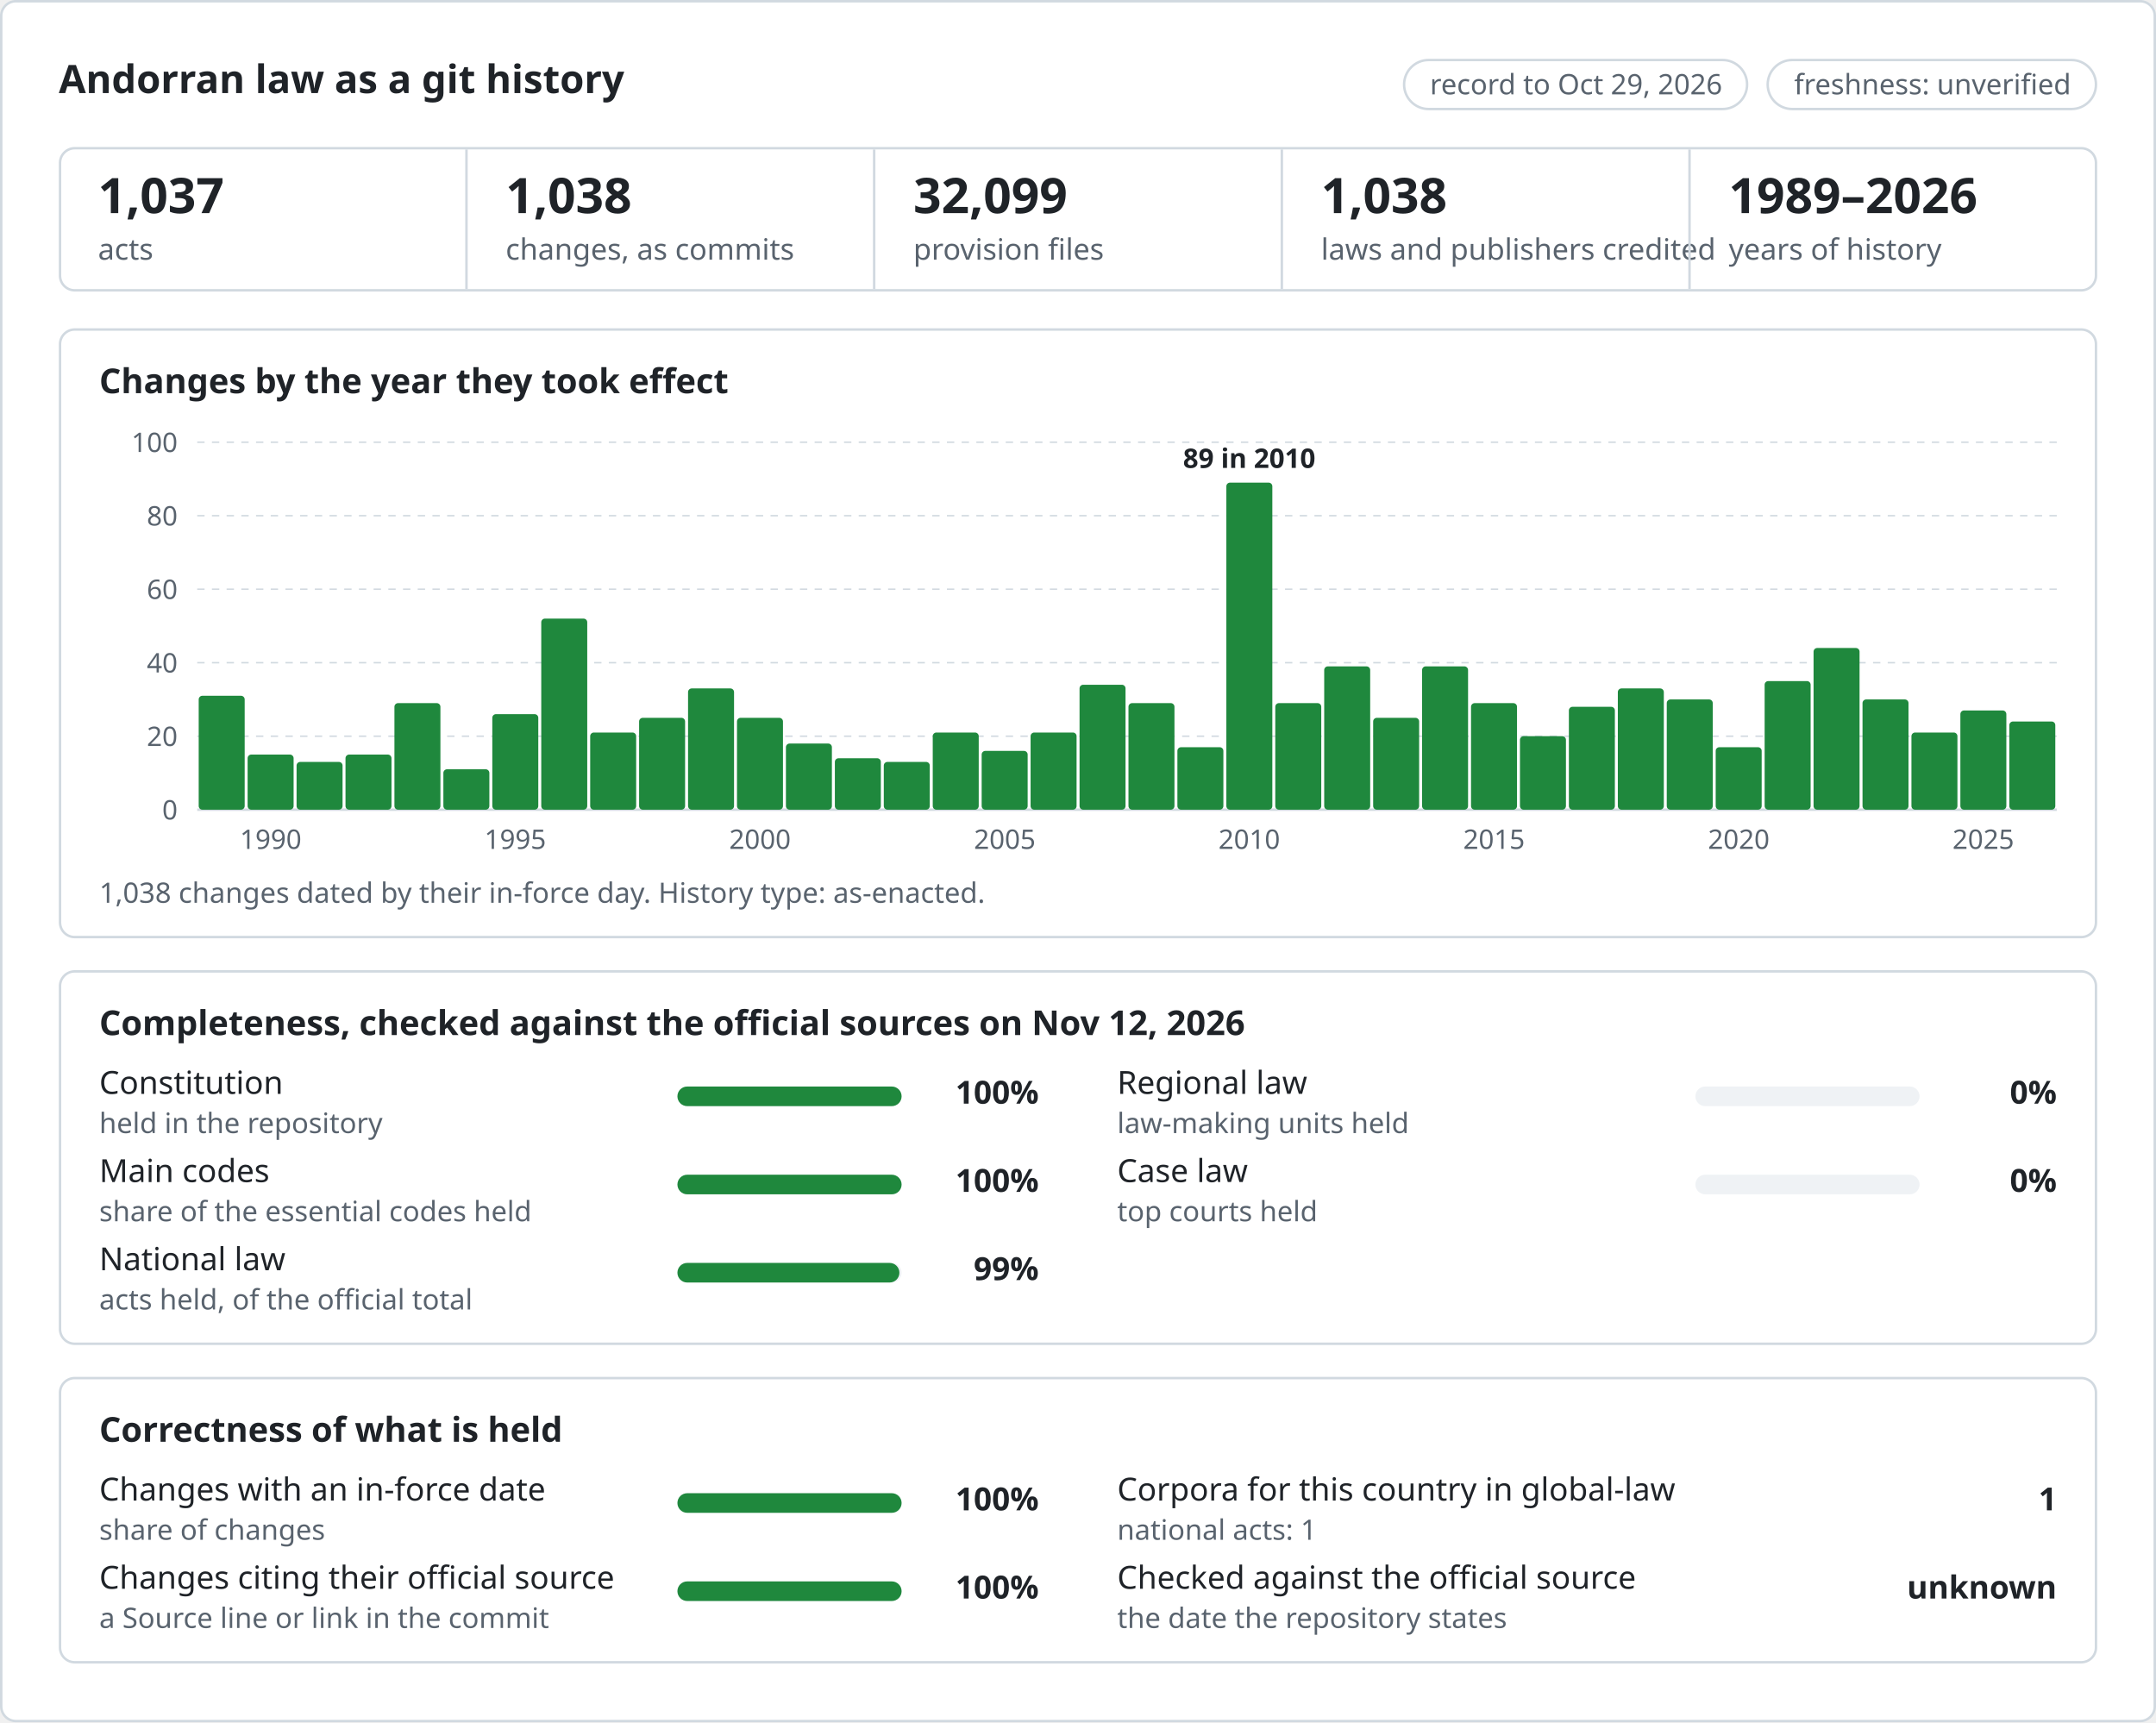
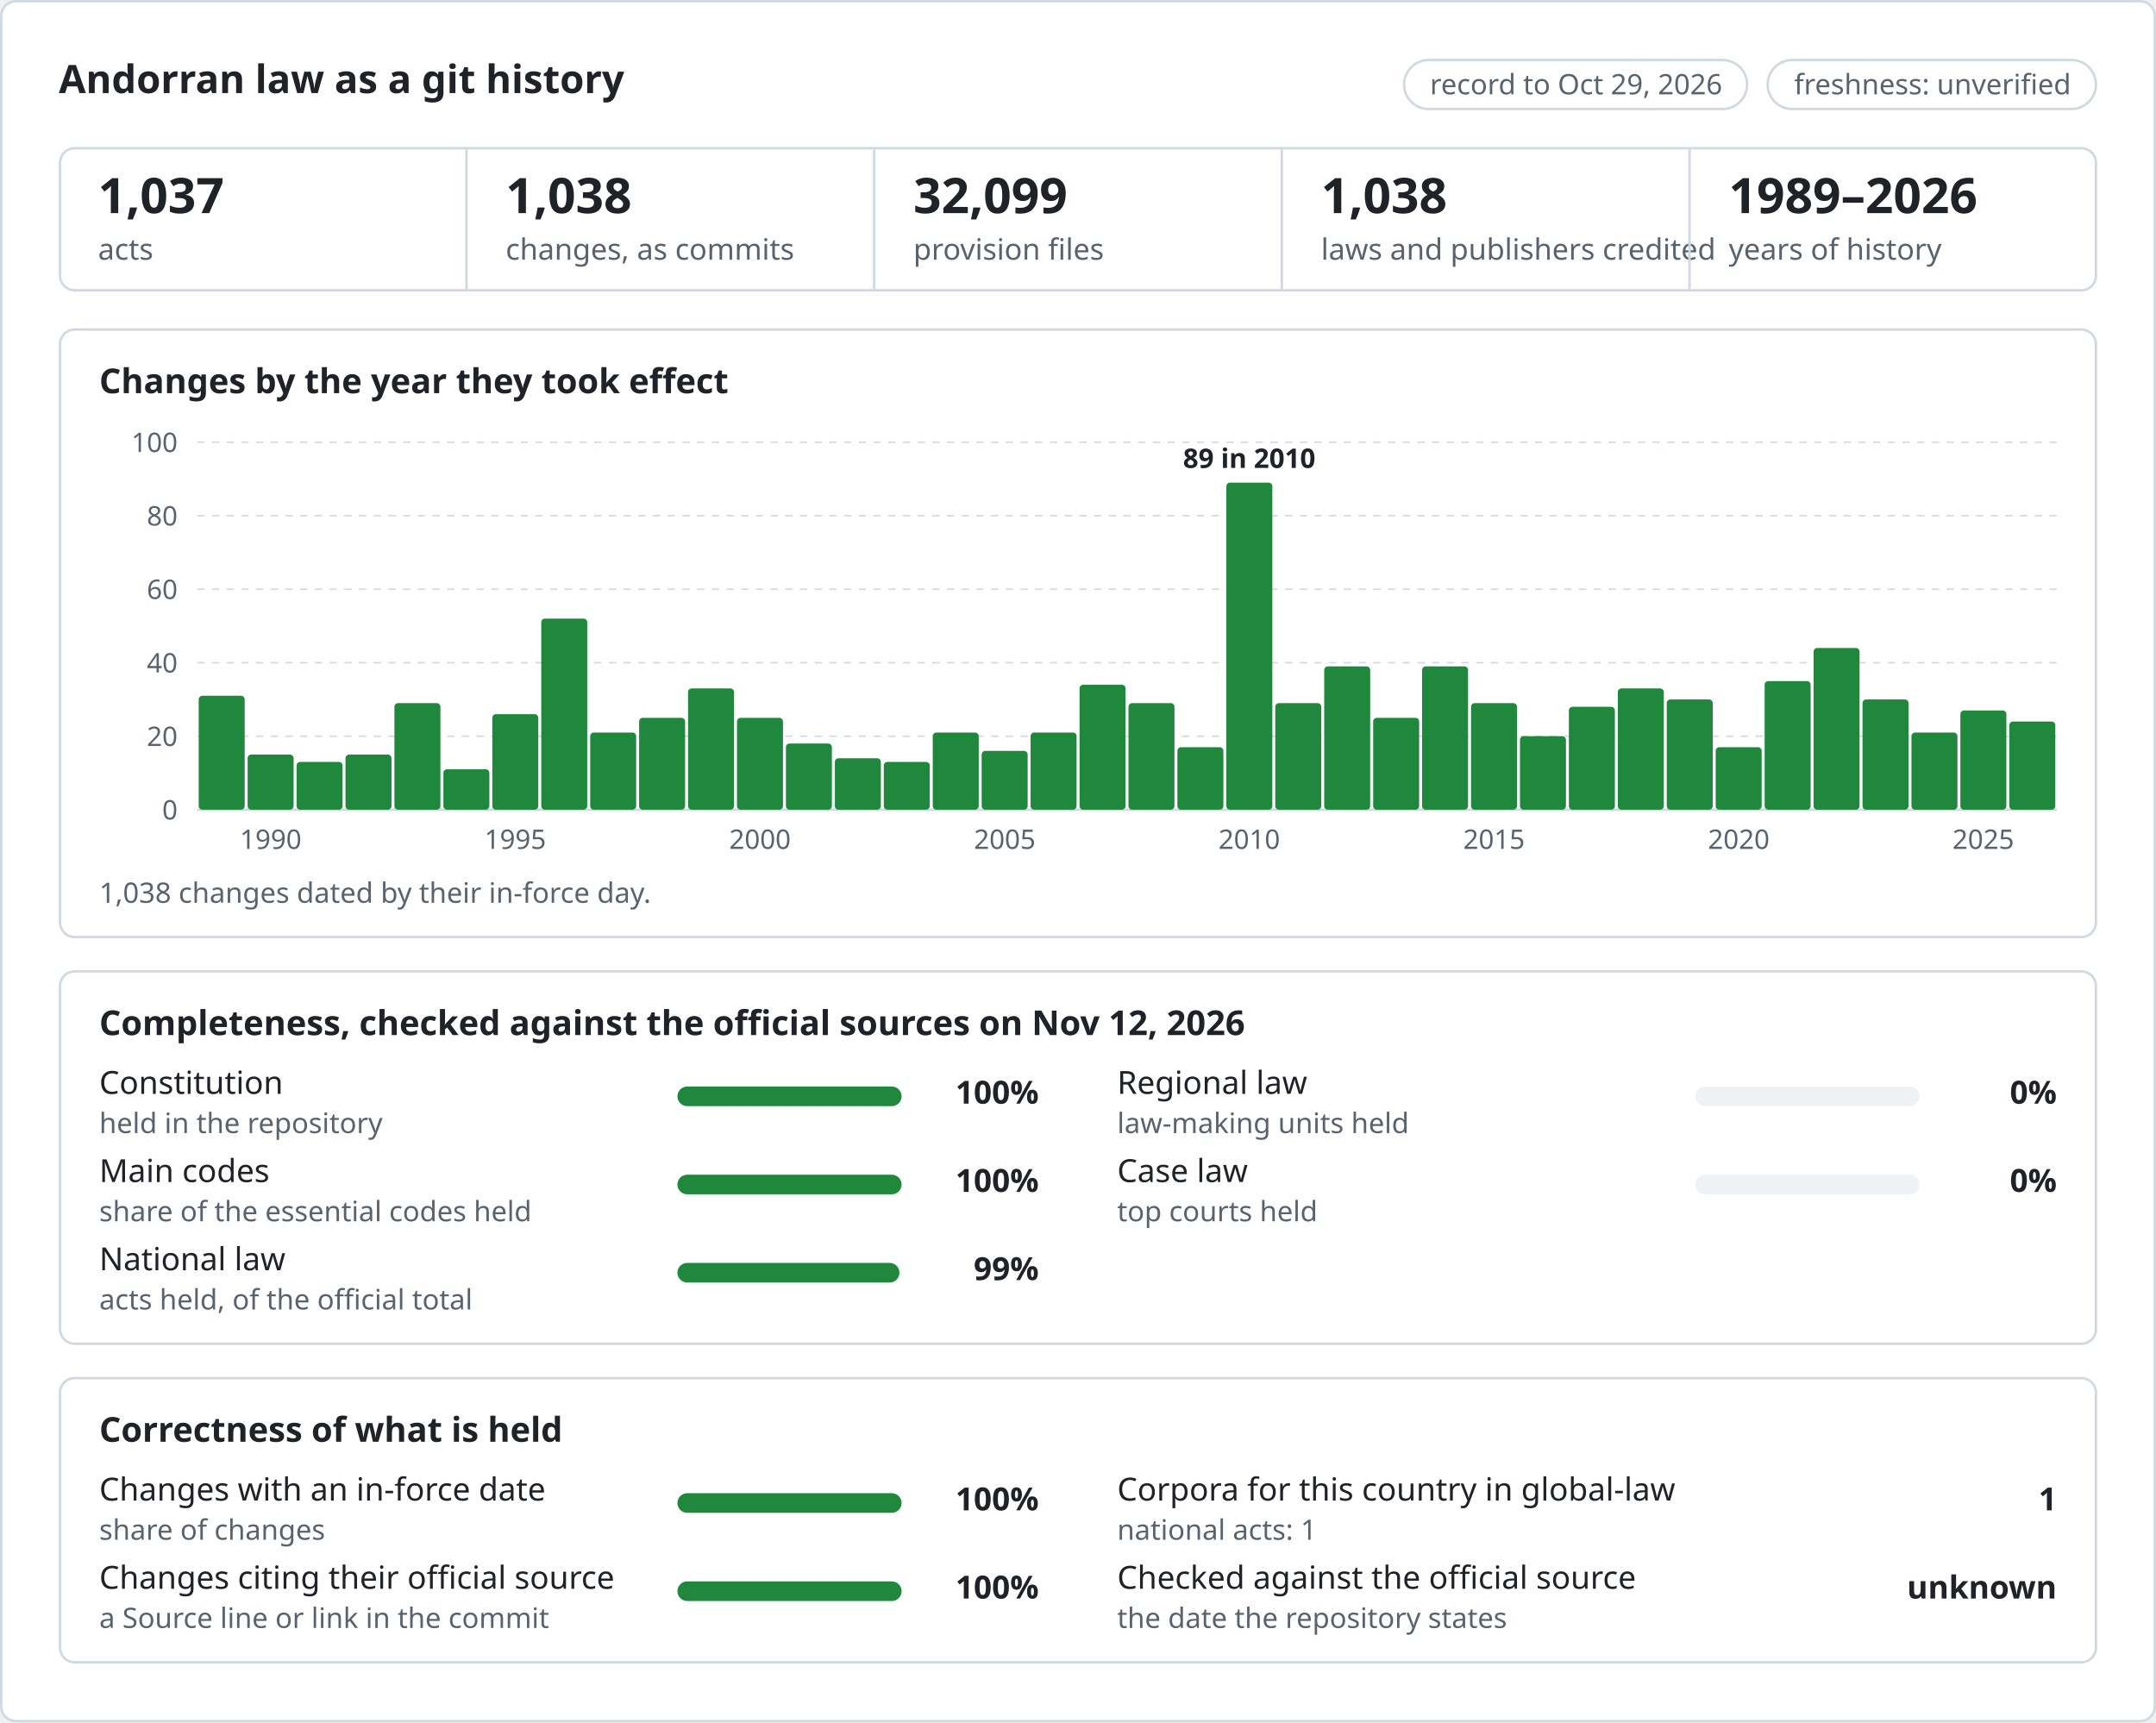
<svg xmlns="http://www.w3.org/2000/svg" width="880" height="703" viewBox="0 0 880 703" font-family="-apple-system,BlinkMacSystemFont,Segoe UI,Noto Sans,Helvetica,Arial,sans-serif">
  <rect x="0.5" y="0.5" width="879" height="702" rx="6" fill="#ffffff" stroke="#d1d9e0" />
  <text x="24" y="38" font-size="16" font-weight="600" fill="#1f2328">Andorran law as a git history</text>
  <rect x="573.1" y="24.5" width="140" height="20" rx="10" fill="none" stroke="#d1d9e0" />
  <text x="643.3" y="38.5" font-size="11.5" font-weight="500" text-anchor="middle" fill="#59636e">record to Oct 29, 2026</text>
  <rect x="721.5" y="24.5" width="134" height="20" rx="10" fill="none" stroke="#d1d9e0" />
  <text x="788.8" y="38.5" font-size="11.5" font-weight="500" text-anchor="middle" fill="#59636e">freshness: unverified</text>
  <rect x="24.5" y="60.5" width="831" height="58" rx="6" fill="#ffffff" stroke="#d1d9e0" />
  <text x="40.0" y="87" font-size="20" font-weight="600" fill="#1f2328">1,037</text>
  <text x="40.0" y="106" font-size="12" fill="#59636e">acts</text>
  <line x1="190.4" y1="61" x2="190.4" y2="118" stroke="#d1d9e0" />
  <text x="206.4" y="87" font-size="20" font-weight="600" fill="#1f2328">1,038</text>
  <text x="206.4" y="106" font-size="12" fill="#59636e">changes, as commits</text>
  <line x1="356.8" y1="61" x2="356.8" y2="118" stroke="#d1d9e0" />
  <text x="372.8" y="87" font-size="20" font-weight="600" fill="#1f2328">32,099</text>
  <text x="372.8" y="106" font-size="12" fill="#59636e">provision files</text>
  <line x1="523.2" y1="61" x2="523.2" y2="118" stroke="#d1d9e0" />
  <text x="539.2" y="87" font-size="20" font-weight="600" fill="#1f2328">1,038</text>
  <text x="539.2" y="106" font-size="12" fill="#59636e" textLength="142" lengthAdjust="spacingAndGlyphs">laws and publishers credited</text>
  <line x1="689.6" y1="61" x2="689.6" y2="118" stroke="#d1d9e0" />
  <text x="705.6" y="87" font-size="20" font-weight="600" fill="#1f2328">1989–2026</text>
  <text x="705.6" y="106" font-size="12" fill="#59636e">years of history</text>
  <rect x="24.5" y="134.5" width="831" height="248" rx="6" fill="#ffffff" stroke="#d1d9e0" />
  <text x="40.5" y="160.5" font-size="14" font-weight="600" fill="#1f2328">Changes by the year they took effect</text>
  <line x1="80.5" y1="330.5" x2="839.5" y2="330.5" stroke="#d1d9e0" stroke-width="1" />
  <text x="72.5" y="334.5" font-size="11" text-anchor="end" fill="#59636e">0</text>
  <line x1="80.5" y1="300.5" x2="839.5" y2="300.5" stroke="#d1d9e0" stroke-width="0.6" stroke-dasharray="3 3" />
  <text x="72.5" y="304.5" font-size="11" text-anchor="end" fill="#59636e">20</text>
  <line x1="80.5" y1="270.5" x2="839.5" y2="270.5" stroke="#d1d9e0" stroke-width="0.6" stroke-dasharray="3 3" />
  <text x="72.5" y="274.5" font-size="11" text-anchor="end" fill="#59636e">40</text>
  <line x1="80.5" y1="240.5" x2="839.5" y2="240.5" stroke="#d1d9e0" stroke-width="0.6" stroke-dasharray="3 3" />
  <text x="72.5" y="244.5" font-size="11" text-anchor="end" fill="#59636e">60</text>
  <line x1="80.5" y1="210.5" x2="839.5" y2="210.5" stroke="#d1d9e0" stroke-width="0.6" stroke-dasharray="3 3" />
  <text x="72.5" y="214.5" font-size="11" text-anchor="end" fill="#59636e">80</text>
  <line x1="80.5" y1="180.5" x2="839.5" y2="180.5" stroke="#d1d9e0" stroke-width="0.6" stroke-dasharray="3 3" />
  <text x="72.5" y="184.5" font-size="11" text-anchor="end" fill="#59636e">100</text>
  <rect x="81.10" y="284.0" width="18.77" height="46.5" rx="1.5" fill="#1f883d" />
  <rect x="101.07" y="308.0" width="18.77" height="22.5" rx="1.5" fill="#1f883d" />
  <text x="110.5" y="346.5" font-size="11" text-anchor="middle" fill="#59636e">1990</text>
  <rect x="121.05" y="311.0" width="18.77" height="19.5" rx="1.5" fill="#1f883d" />
  <rect x="141.02" y="308.0" width="18.77" height="22.5" rx="1.5" fill="#1f883d" />
  <rect x="160.99" y="287.0" width="18.77" height="43.5" rx="1.5" fill="#1f883d" />
  <rect x="180.97" y="314.0" width="18.77" height="16.5" rx="1.5" fill="#1f883d" />
  <rect x="200.94" y="291.5" width="18.77" height="39.0" rx="1.5" fill="#1f883d" />
  <text x="210.3" y="346.5" font-size="11" text-anchor="middle" fill="#59636e">1995</text>
  <rect x="220.92" y="252.5" width="18.77" height="78.0" rx="1.5" fill="#1f883d" />
  <rect x="240.89" y="299.0" width="18.77" height="31.5" rx="1.5" fill="#1f883d" />
  <rect x="260.86" y="293.0" width="18.77" height="37.5" rx="1.5" fill="#1f883d" />
  <rect x="280.84" y="281.0" width="18.77" height="49.5" rx="1.5" fill="#1f883d" />
  <rect x="300.81" y="293.0" width="18.77" height="37.5" rx="1.5" fill="#1f883d" />
  <text x="310.2" y="346.5" font-size="11" text-anchor="middle" fill="#59636e">2000</text>
  <rect x="320.78" y="303.5" width="18.77" height="27.0" rx="1.5" fill="#1f883d" />
  <rect x="340.76" y="309.5" width="18.77" height="21.0" rx="1.5" fill="#1f883d" />
  <rect x="360.73" y="311.0" width="18.77" height="19.5" rx="1.5" fill="#1f883d" />
  <rect x="380.71" y="299.0" width="18.77" height="31.5" rx="1.5" fill="#1f883d" />
  <rect x="400.68" y="306.5" width="18.77" height="24.0" rx="1.5" fill="#1f883d" />
  <text x="410.1" y="346.5" font-size="11" text-anchor="middle" fill="#59636e">2005</text>
  <rect x="420.65" y="299.0" width="18.77" height="31.5" rx="1.5" fill="#1f883d" />
  <rect x="440.63" y="279.5" width="18.77" height="51.0" rx="1.5" fill="#1f883d" />
  <rect x="460.60" y="287.0" width="18.77" height="43.5" rx="1.5" fill="#1f883d" />
  <rect x="480.57" y="305.0" width="18.77" height="25.5" rx="1.5" fill="#1f883d" />
  <rect x="500.55" y="197.0" width="18.77" height="133.5" rx="1.5" fill="#1f883d" />
  <text x="509.9" y="346.5" font-size="11" text-anchor="middle" fill="#59636e">2010</text>
  <text x="509.9" y="191.0" font-size="11" font-weight="600" text-anchor="middle" fill="#1f2328">89 in 2010</text>
  <rect x="520.52" y="287.0" width="18.77" height="43.5" rx="1.5" fill="#1f883d" />
  <rect x="540.49" y="272.0" width="18.77" height="58.5" rx="1.5" fill="#1f883d" />
  <rect x="560.47" y="293.0" width="18.77" height="37.5" rx="1.5" fill="#1f883d" />
  <rect x="580.44" y="272.0" width="18.77" height="58.5" rx="1.5" fill="#1f883d" />
  <rect x="600.42" y="287.0" width="18.77" height="43.5" rx="1.5" fill="#1f883d" />
  <text x="609.8" y="346.5" font-size="11" text-anchor="middle" fill="#59636e">2015</text>
  <rect x="620.39" y="300.5" width="18.77" height="30.0" rx="1.5" fill="#1f883d" />
  <rect x="640.36" y="288.5" width="18.77" height="42.0" rx="1.5" fill="#1f883d" />
  <rect x="660.34" y="281.0" width="18.77" height="49.5" rx="1.5" fill="#1f883d" />
  <rect x="680.31" y="285.5" width="18.77" height="45.0" rx="1.5" fill="#1f883d" />
  <rect x="700.28" y="305.0" width="18.77" height="25.5" rx="1.5" fill="#1f883d" />
  <text x="709.7" y="346.5" font-size="11" text-anchor="middle" fill="#59636e">2020</text>
  <rect x="720.26" y="278.0" width="18.77" height="52.5" rx="1.5" fill="#1f883d" />
  <rect x="740.23" y="264.5" width="18.77" height="66.0" rx="1.5" fill="#1f883d" />
  <rect x="760.21" y="285.5" width="18.77" height="45.0" rx="1.5" fill="#1f883d" />
  <rect x="780.18" y="299.0" width="18.77" height="31.5" rx="1.5" fill="#1f883d" />
  <rect x="800.15" y="290.0" width="18.77" height="40.5" rx="1.5" fill="#1f883d" />
  <text x="809.5" y="346.5" font-size="11" text-anchor="middle" fill="#59636e">2025</text>
  <rect x="820.13" y="294.5" width="18.77" height="36.0" rx="1.5" fill="#1f883d" />
-   <text x="40.5" y="368.5" font-size="11.5" fill="#59636e">1,038 changes dated by their in-force day. History type: as-enacted.</text>
+   <text x="40.5" y="368.5" font-size="11.5" fill="#59636e">1,038 changes dated by their in-force day.</text>
  <rect x="24.5" y="396.5" width="831" height="152" rx="6" fill="#ffffff" stroke="#d1d9e0" />
  <text x="40.5" y="422.5" font-size="14" font-weight="600" fill="#1f2328">Completeness, checked against the official sources on Nov 12, 2026</text>
  <text x="40.5" y="446.5" font-size="13" fill="#1f2328">Constitution</text>
  <text x="40.5" y="462.5" font-size="11.5" fill="#59636e">held in the repository</text>
  <g>
    <rect x="276.5" y="443.5" width="91.5" height="8" rx="4" fill="#eff2f5" />
    <rect x="276.5" y="443.5" width="91.5" height="8" rx="4" fill="#1f883d" />
  </g>
  <text x="424.0" y="450.5" font-size="13" font-weight="600" text-anchor="end" fill="#1f2328">100%</text>
  <text x="40.5" y="482.5" font-size="13" fill="#1f2328">Main codes</text>
  <text x="40.5" y="498.5" font-size="11.5" fill="#59636e">share of the essential codes held</text>
  <g>
    <rect x="276.5" y="479.5" width="91.5" height="8" rx="4" fill="#eff2f5" />
    <rect x="276.5" y="479.5" width="91.5" height="8" rx="4" fill="#1f883d" />
  </g>
  <text x="424.0" y="486.5" font-size="13" font-weight="600" text-anchor="end" fill="#1f2328">100%</text>
  <text x="40.5" y="518.5" font-size="13" fill="#1f2328">National law</text>
  <text x="40.5" y="534.5" font-size="11.5" fill="#59636e">acts held, of the official total</text>
  <g>
    <rect x="276.5" y="515.5" width="91.5" height="8" rx="4" fill="#eff2f5" />
    <rect x="276.5" y="515.5" width="90.6" height="8" rx="4" fill="#1f883d" />
  </g>
  <text x="424.0" y="522.5" font-size="13" font-weight="600" text-anchor="end" fill="#1f2328">99%</text>
  <text x="456.0" y="446.5" font-size="13" fill="#1f2328">Regional law</text>
  <text x="456.0" y="462.5" font-size="11.5" fill="#59636e">law-making units held</text>
  <g>
    <rect x="692.0" y="443.5" width="91.5" height="8" rx="4" fill="#eff2f5" />
  </g>
  <text x="839.5" y="450.5" font-size="13" font-weight="600" text-anchor="end" fill="#1f2328">0%</text>
  <text x="456.0" y="482.5" font-size="13" fill="#1f2328">Case law</text>
  <text x="456.0" y="498.5" font-size="11.5" fill="#59636e">top courts held</text>
  <g>
    <rect x="692.0" y="479.5" width="91.5" height="8" rx="4" fill="#eff2f5" />
  </g>
  <text x="839.5" y="486.5" font-size="13" font-weight="600" text-anchor="end" fill="#1f2328">0%</text>
  <rect x="24.5" y="562.5" width="831" height="116" rx="6" fill="#ffffff" stroke="#d1d9e0" />
  <text x="40.5" y="588.5" font-size="14" font-weight="600" fill="#1f2328">Correctness of what is held</text>
  <text x="40.5" y="612.5" font-size="13" fill="#1f2328">Changes with an in-force date</text>
  <text x="40.5" y="628.5" font-size="11.5" fill="#59636e">share of changes</text>
  <g>
    <rect x="276.5" y="609.5" width="91.5" height="8" rx="4" fill="#eff2f5" />
    <rect x="276.5" y="609.5" width="91.5" height="8" rx="4" fill="#1f883d" />
  </g>
  <text x="424.0" y="616.5" font-size="13" font-weight="600" text-anchor="end" fill="#1f2328">100%</text>
  <text x="40.5" y="648.5" font-size="13" fill="#1f2328">Changes citing their official source</text>
  <text x="40.5" y="664.5" font-size="11.5" fill="#59636e">a Source line or link in the commit</text>
  <g>
    <rect x="276.5" y="645.5" width="91.5" height="8" rx="4" fill="#eff2f5" />
    <rect x="276.5" y="645.5" width="91.5" height="8" rx="4" fill="#1f883d" />
  </g>
  <text x="424.0" y="652.5" font-size="13" font-weight="600" text-anchor="end" fill="#1f2328">100%</text>
  <text x="456.0" y="612.5" font-size="13" fill="#1f2328">Corpora for this country in global-law</text>
  <text x="456.0" y="628.5" font-size="11.5" fill="#59636e">national acts: 1</text>
  <text x="839.5" y="616.5" font-size="13" font-weight="600" text-anchor="end" fill="#1f2328">1</text>
  <text x="456.0" y="648.5" font-size="13" fill="#1f2328">Checked against the official source</text>
  <text x="456.0" y="664.5" font-size="11.5" fill="#59636e">the date the repository states</text>
  <text x="839.5" y="652.5" font-size="13" font-weight="600" text-anchor="end" fill="#1f2328">unknown</text>
</svg>
